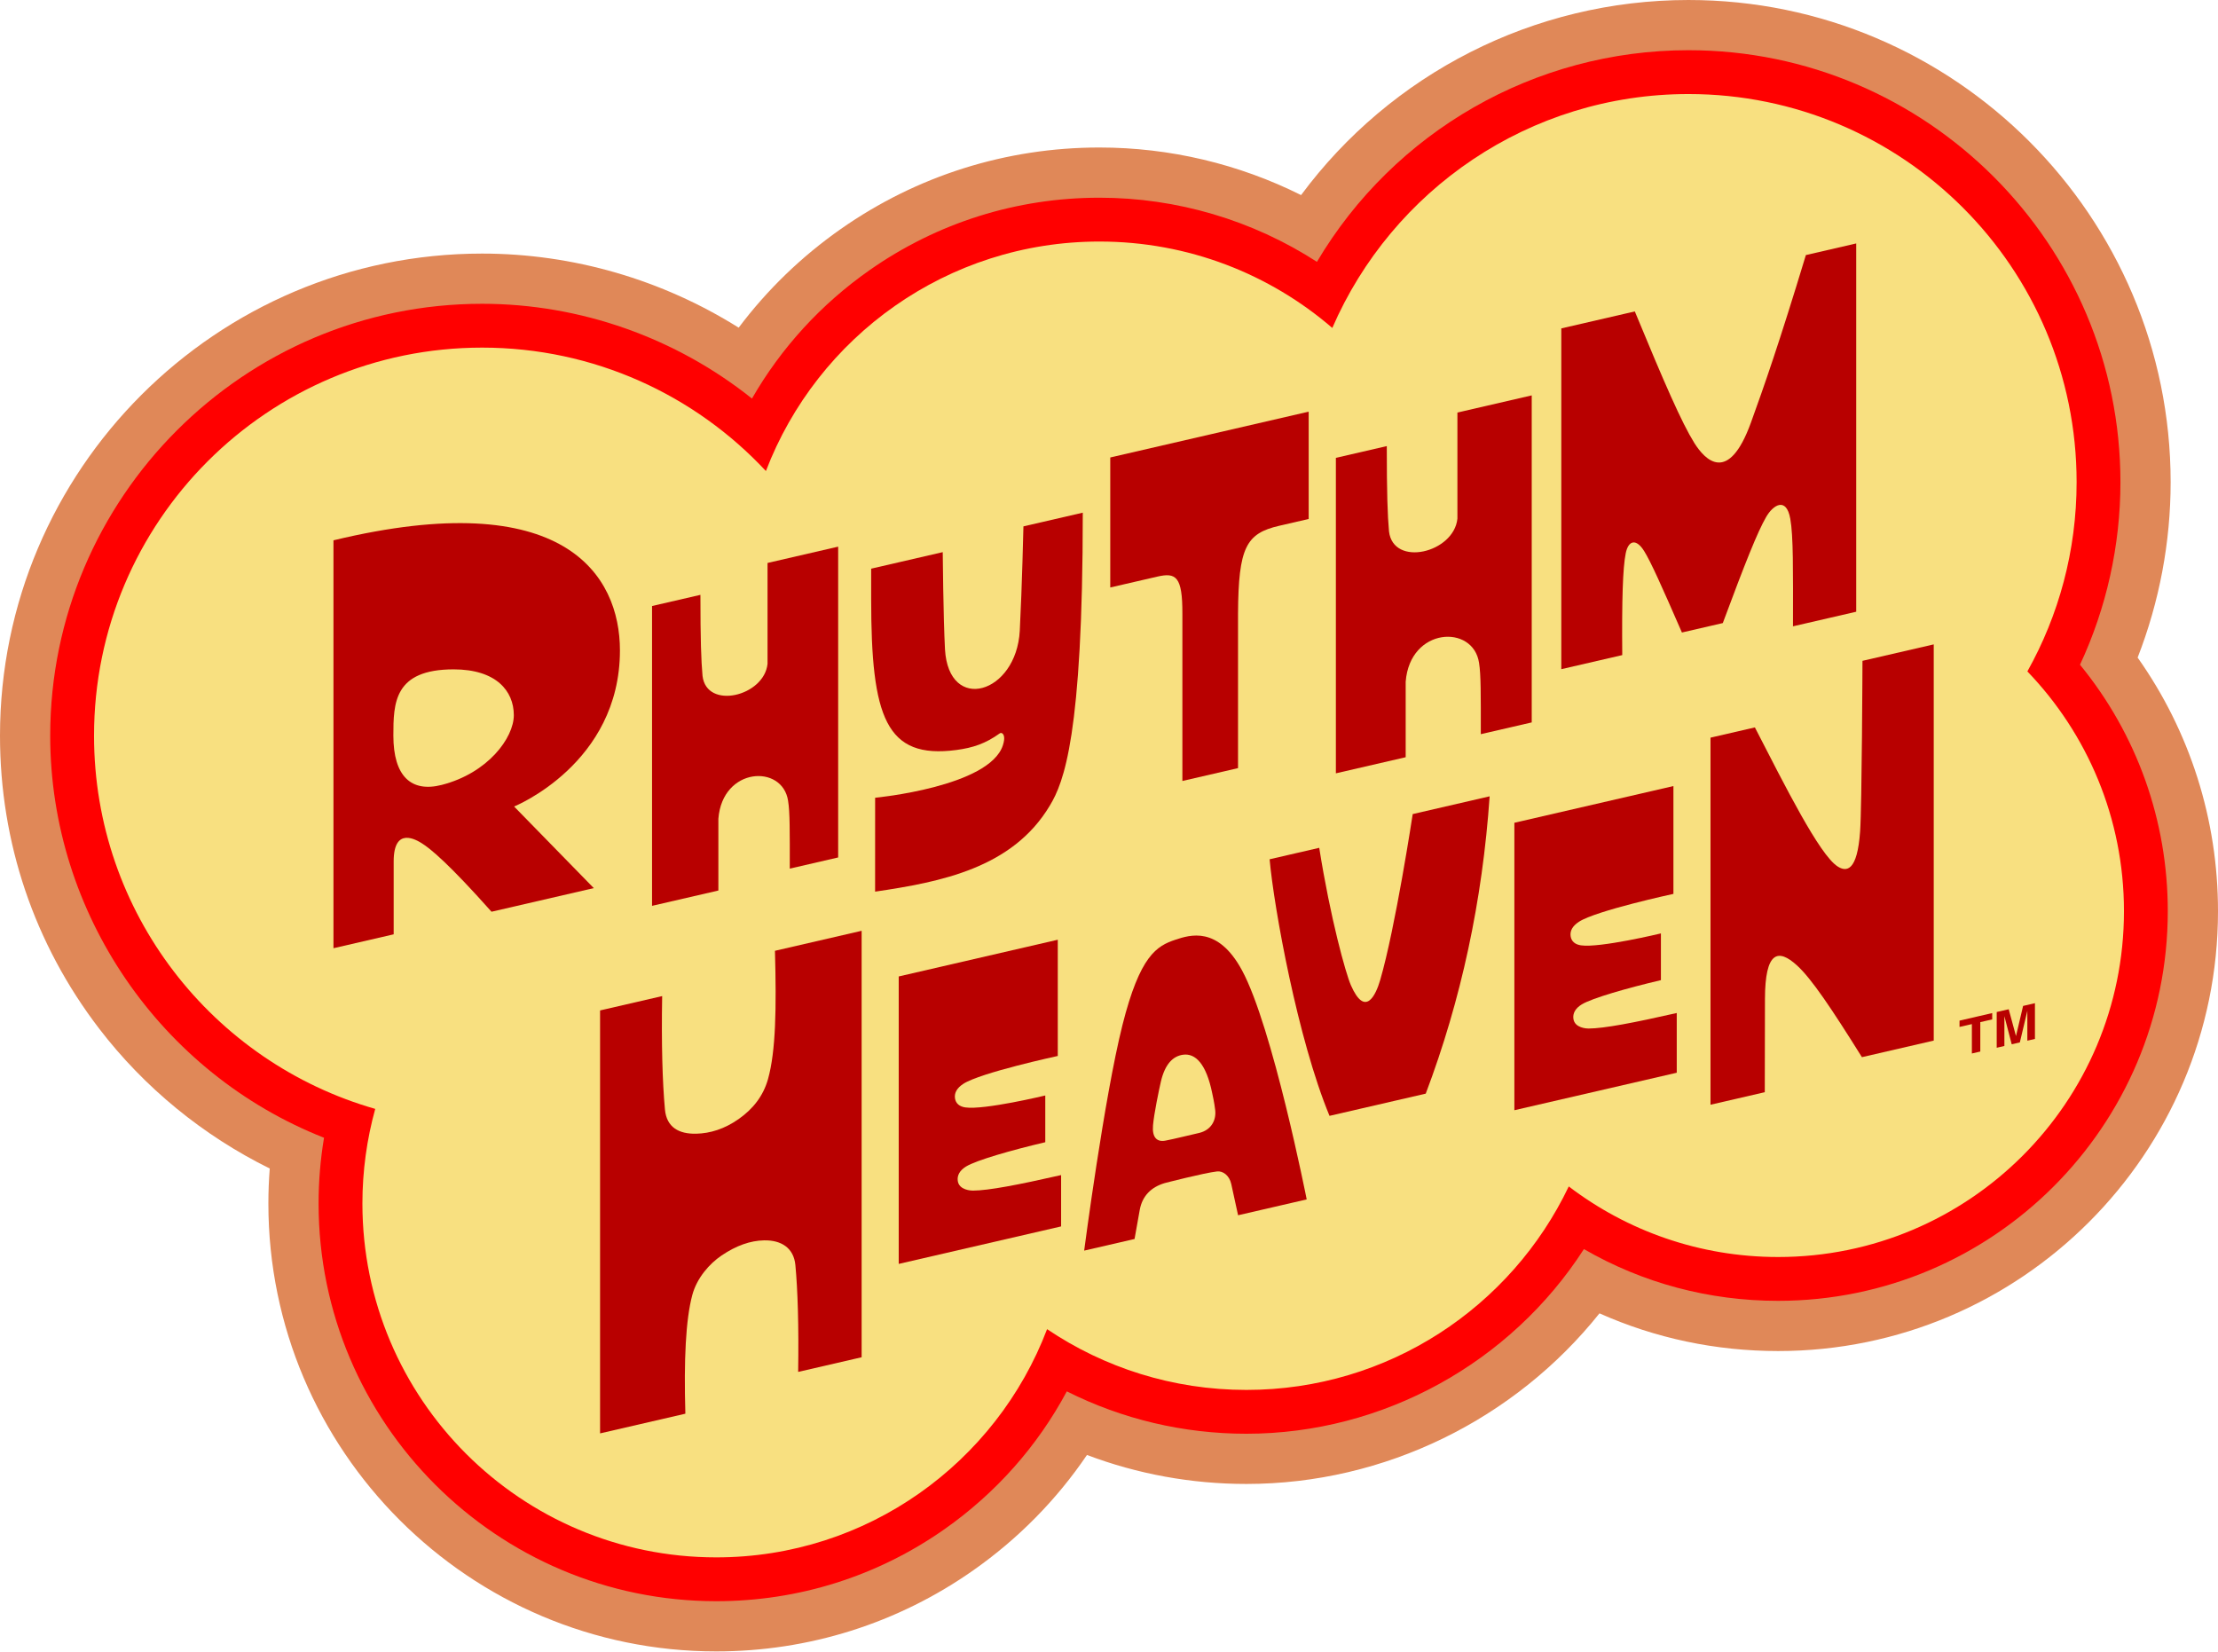
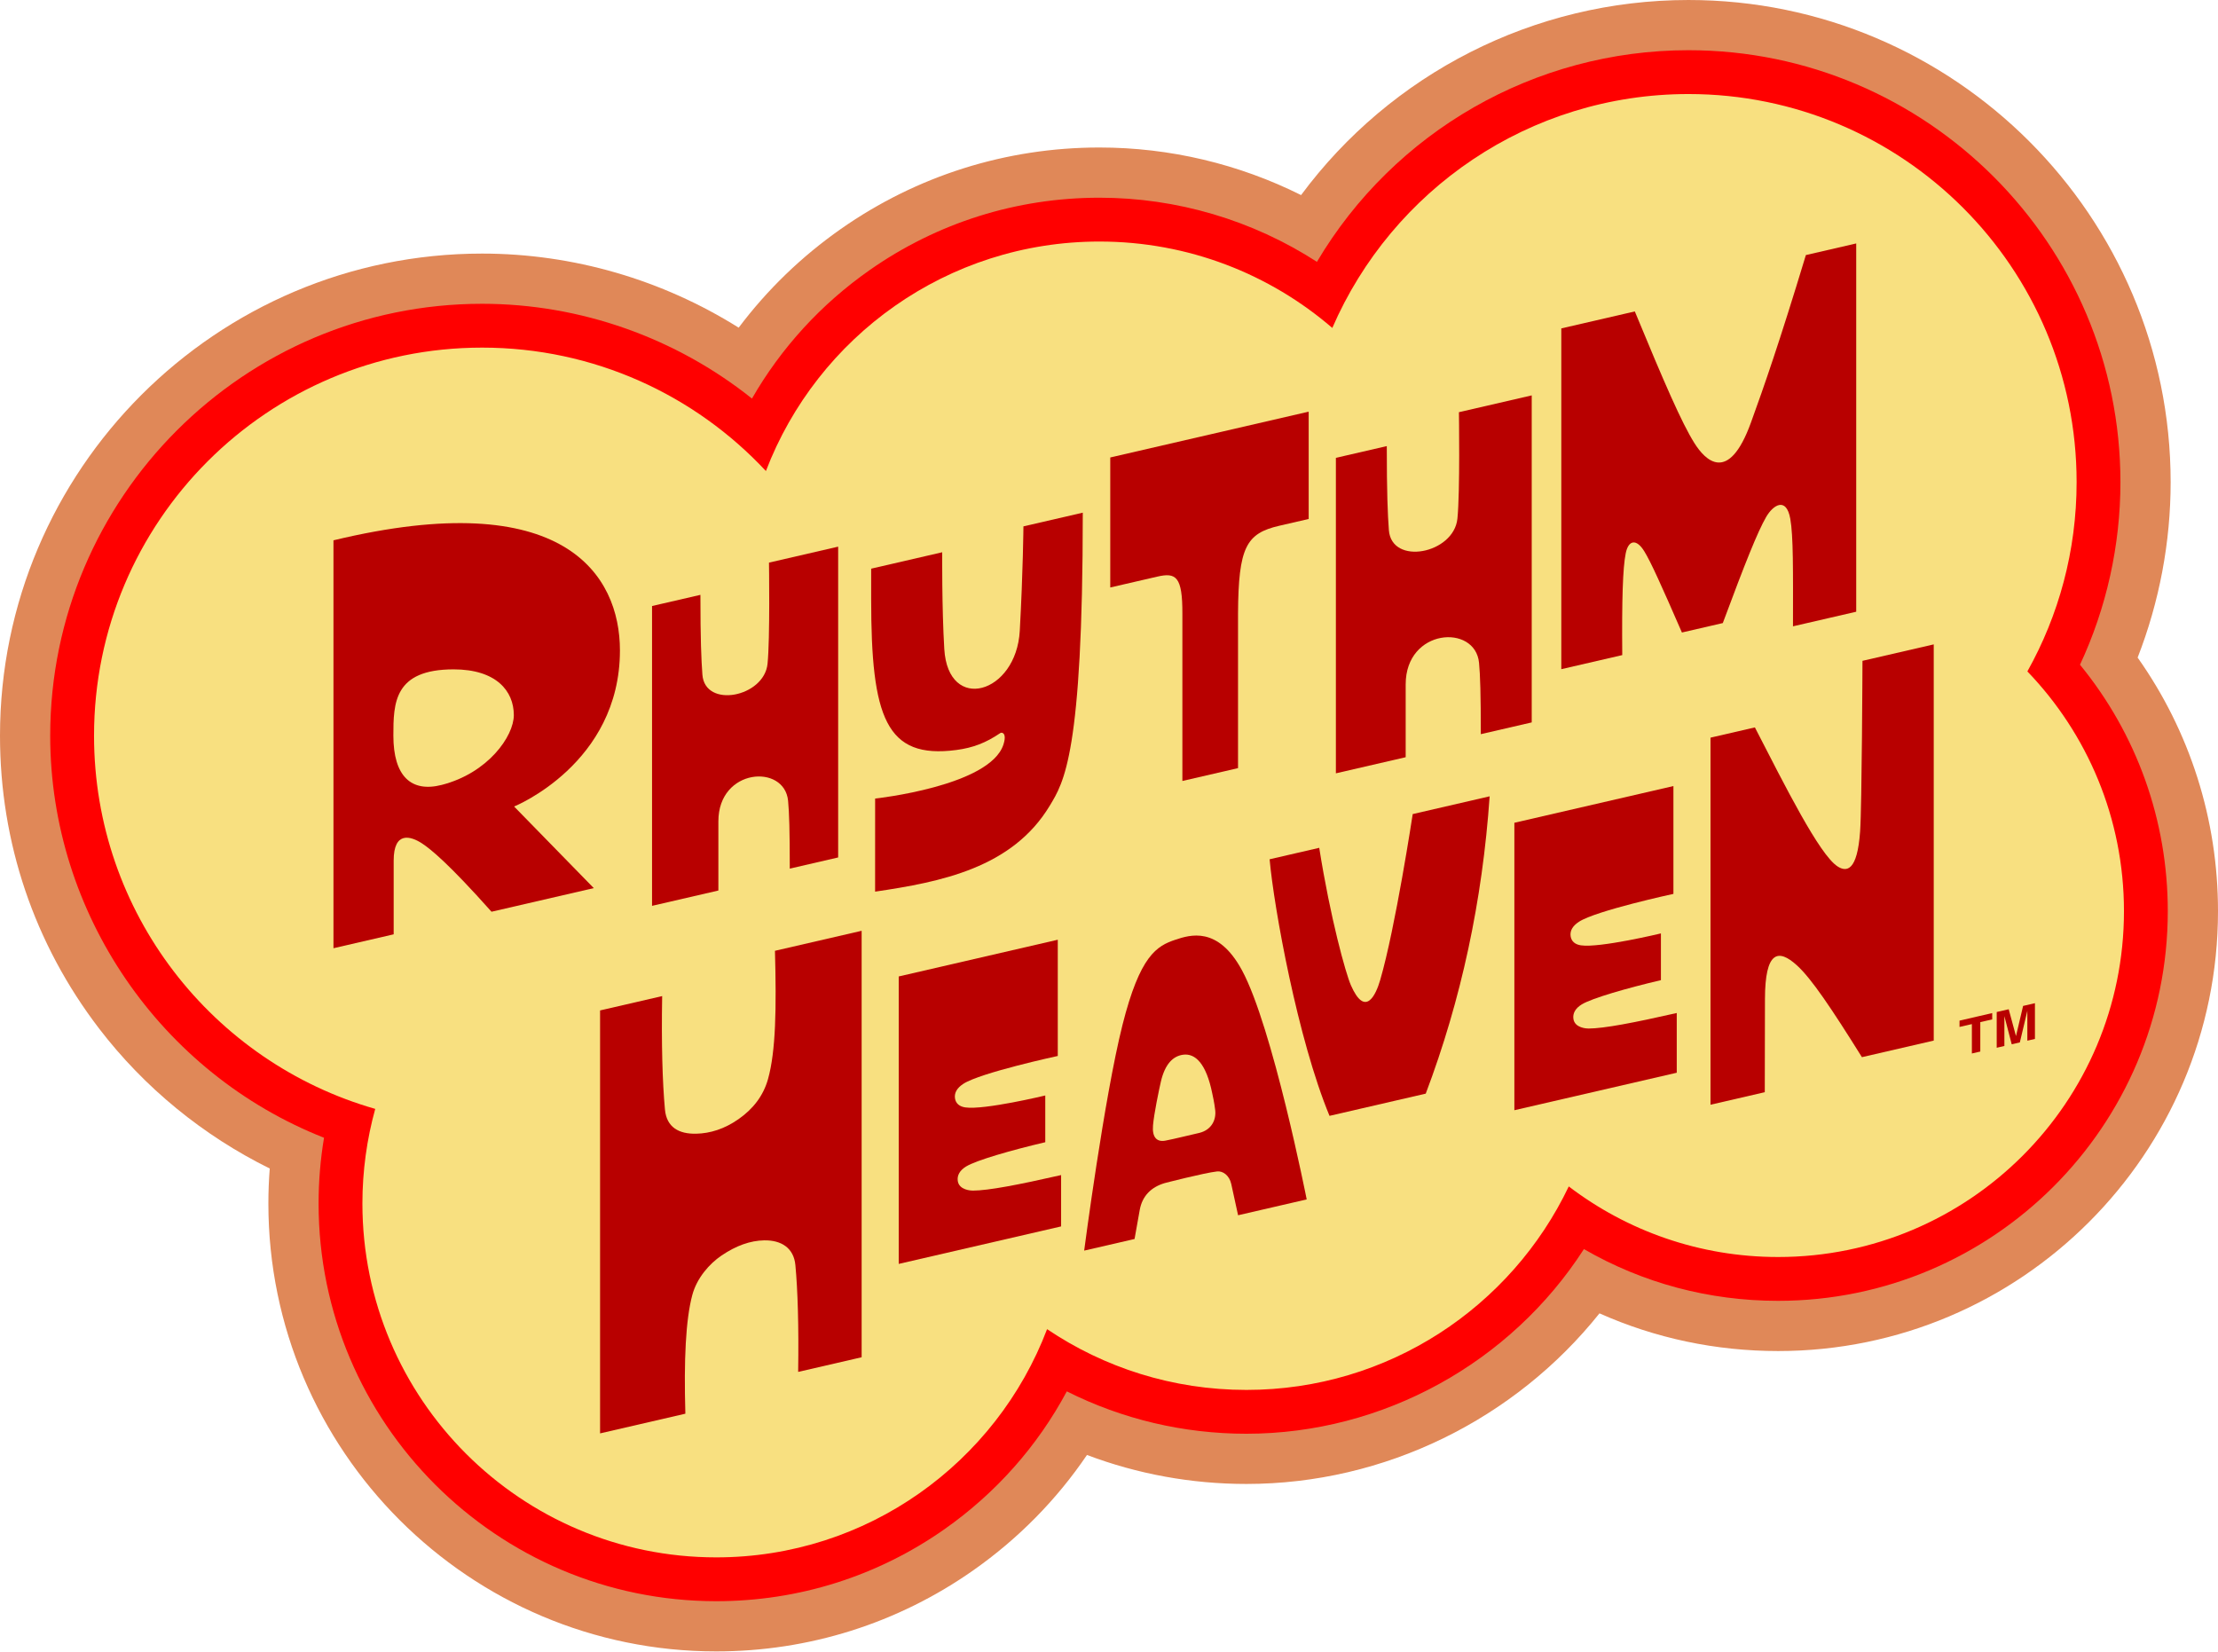
- <svg xmlns="http://www.w3.org/2000/svg" version="1.1" id="svg2" width="666.667" height="496.355" viewBox="0 0 666.667 496.355">
-   <defs id="defs6">
+ <svg xmlns="http://www.w3.org/2000/svg" version="1.1" id="svg1" width="666.667" height="496.355" viewBox="0 0 666.667 496.355">
+   <defs id="defs1">
+     <clipPath clipPathUnits="userSpaceOnUse" id="clipPath2">
+       <path d="M 0,372.266 H 500 V 0 H 0 Z" transform="translate(-481.8831,-224.0316)" id="path2" />
+     </clipPath>
+     <clipPath clipPathUnits="userSpaceOnUse" id="clipPath4">
+       <path d="M 0,372.266 H 500 V 0 H 0 Z" transform="translate(-468.8918,-222.4202)" id="path4" />
+     </clipPath>
+     <clipPath clipPathUnits="userSpaceOnUse" id="clipPath6">
+       <path d="M 0,372.266 H 500 V 0 H 0 Z" transform="translate(-457.0276,-220.9139)" id="path6" />
+     </clipPath>
+     <clipPath clipPathUnits="userSpaceOnUse" id="clipPath8">
+       <path d="M 0,372.266 H 500 V 0 H 0 Z" transform="translate(-457.0208,-137.6717)" id="path8" />
+     </clipPath>
+     <clipPath clipPathUnits="userSpaceOnUse" id="clipPath10">
+       <path d="M 0,372.266 H 500 V 0 H 0 Z" transform="translate(-419.8547,-223.2986)" id="path10" />
+     </clipPath>
+     <clipPath clipPathUnits="userSpaceOnUse" id="clipPath12">
+       <path d="M 0,372.266 H 500 V 0 H 0 Z" transform="translate(-358.1038,-140.409)" id="path12" />
+     </clipPath>
+     <clipPath clipPathUnits="userSpaceOnUse" id="clipPath14">
+       <path d="M 0,372.266 H 500 V 0 H 0 Z" transform="translate(-318.4651,-188.7532)" id="path14" />
+     </clipPath>
    <clipPath clipPathUnits="userSpaceOnUse" id="clipPath16">
-       <path d="M 0,372.266 H 500 V 0 H 0 Z" id="path14" />
+       <path d="M 0,372.266 H 500 V 0 H 0 Z" transform="translate(-270.3987,-116.8914)" id="path16" />
+     </clipPath>
+     <clipPath clipPathUnits="userSpaceOnUse" id="clipPath18">
+       <path d="M 0,372.266 H 500 V 0 H 0 Z" transform="translate(-219.3201,-103.8729)" id="path18" />
+     </clipPath>
+     <clipPath clipPathUnits="userSpaceOnUse" id="clipPath20">
+       <path d="M 0,372.266 H 500 V 0 H 0 Z" transform="translate(-174.698,-157.9329)" id="path20" />
+     </clipPath>
+     <clipPath clipPathUnits="userSpaceOnUse" id="clipPath22">
+       <path d="M 0,372.266 H 500 V 0 H 0 Z" transform="translate(-418.4436,-234.369)" id="path22" />
+     </clipPath>
+     <clipPath clipPathUnits="userSpaceOnUse" id="clipPath24">
+       <path d="M 0,372.266 H 500 V 0 H 0 Z" transform="translate(-328.884,-279.3484)" id="path24" />
+     </clipPath>
+     <clipPath clipPathUnits="userSpaceOnUse" id="clipPath26">
+       <path d="M 0,372.266 H 500 V 0 H 0 Z" transform="translate(-250.2844,-269.1419)" id="path26" />
+     </clipPath>
+     <clipPath clipPathUnits="userSpaceOnUse" id="clipPath28">
+       <path d="M 0,372.266 H 500 V 0 H 0 Z" transform="translate(-244.0901,-256.6976)" id="path28" />
+     </clipPath>
+     <clipPath clipPathUnits="userSpaceOnUse" id="clipPath30">
+       <path d="M 0,372.266 H 500 V 0 H 0 Z" transform="translate(-173.3499,-245.4373)" id="path30" />
+     </clipPath>
+     <clipPath clipPathUnits="userSpaceOnUse" id="clipPath32">
+       <path d="M 0,372.266 H 500 V 0 H 0 Z" transform="translate(-99.5637,-195.3255)" id="path32" />
    </clipPath>
  </defs>
-   <g id="g8" transform="matrix(1.333333,0,0,-1.333333,0,496.3547)">
-     <g id="g10">
-       <g id="g12" clip-path="url(#clipPath16)">
-         <g id="g18" transform="translate(481.8831,224.0316)">
-           <path d="m 0,0 c 4.894,12.547 7.441,25.99 7.441,39.551 0,59.928 -48.754,108.683 -108.682,108.683 -34.925,0 -67.126,-16.686 -87.342,-43.975 -14.012,7.001 -29.565,10.725 -45.455,10.725 -20.991,0 -41.147,-6.349 -58.289,-18.36 -8.888,-6.229 -16.636,-13.735 -23.038,-22.255 -17.193,10.789 -37.267,16.702 -57.835,16.702 -59.928,0 -108.683,-48.755 -108.683,-108.683 0,-24.092 7.723,-46.916 22.335,-66.007 10.207,-13.335 23.493,-24.171 38.472,-31.557 -0.204,-2.623 -0.307,-5.258 -0.307,-7.897 0,-55.669 45.29,-100.959 100.959,-100.959 20.884,0 40.93,6.327 57.972,18.298 10.137,7.121 18.773,15.914 25.603,25.984 11.397,-4.307 23.536,-6.534 35.935,-6.534 31.208,0 60.532,14.581 79.601,38.459 12.554,-5.597 26.177,-8.498 40.267,-8.498 54.679,0 99.163,44.484 99.163,99.162 C 18.117,-36.458 11.765,-16.626 0,0" style="fill:#e08858;fill-opacity:1;fill-rule:nonzero;stroke:none" id="path20" />
-         </g>
-         <g id="g22" transform="translate(468.8918,222.4202)">
-           <path d="m 0,0 c 5.98,12.826 9.115,26.918 9.115,41.162 0,53.688 -43.678,97.366 -97.365,97.366 -34.693,0 -66.385,-18.377 -83.768,-47.706 -14.529,9.386 -31.55,14.456 -49.029,14.456 -18.655,0 -36.565,-5.64 -51.793,-16.312 -10.96,-7.68 -19.969,-17.542 -26.538,-28.964 -17.159,13.703 -38.677,21.363 -60.831,21.363 -53.687,0 -97.366,-43.678 -97.366,-97.365 0,-40.116 24.959,-76.144 61.728,-90.631 -0.816,-4.887 -1.227,-9.848 -1.227,-14.83 0,-49.429 40.213,-89.642 89.641,-89.642 18.544,0 36.341,5.616 51.467,16.241 11.591,8.143 20.974,18.746 27.565,31.059 12.5,-6.276 26.297,-9.552 40.478,-9.552 30.846,0 59.619,16.027 76.091,41.624 13.257,-7.66 28.192,-11.663 43.777,-11.663 48.438,0 87.845,39.407 87.845,87.845 C 19.79,-35.123 12.811,-15.654 0,0" style="fill:#ff0000;fill-opacity:1;fill-rule:nonzero;stroke:none" id="path24" />
-         </g>
-         <g id="g26" transform="translate(457.0276,220.9139)">
-           <path d="m 0,0 c 7.066,12.623 11.1,27.174 11.1,42.668 0,48.318 -39.168,87.486 -87.486,87.486 -35.965,0 -66.856,-21.705 -80.302,-52.728 -14.093,12.138 -32.436,19.478 -52.495,19.478 -34.318,0 -63.615,-21.483 -75.187,-51.733 -15.969,17.115 -38.72,27.82 -63.975,27.82 -48.317,0 -87.485,-39.168 -87.485,-87.485 0,-39.96 26.791,-73.661 63.391,-84.124 -1.881,-6.792 -2.891,-13.946 -2.891,-21.337 0,-44.051 35.71,-79.762 79.761,-79.762 34.079,0 63.16,21.375 74.583,51.446 12.831,-8.648 28.29,-13.698 44.927,-13.698 32.057,0 59.734,18.744 72.675,45.869 13.102,-9.979 29.454,-15.908 47.194,-15.908 43.058,0 77.964,34.906 77.964,77.965 C 21.774,-33.06 13.482,-14.015 0,0" style="fill:#f8e080;fill-opacity:1;fill-rule:nonzero;stroke:none" id="path28" />
-         </g>
-         <g id="g30" transform="translate(457.0208,137.6717)">
-           <path d="M 0,0 V 6.729 L -1.691,-0.39 -3.523,-0.813 -5.175,5.534 v -6.728 l -1.731,-0.4 v 8.055 l 2.705,0.625 1.632,-6.013 0.019,0.005 1.592,6.756 2.67,0.617 V 0.396 Z M -12.504,-2.887 V 3.74 l -2.785,-0.643 v 1.424 l 7.368,1.702 V 4.799 l -2.685,-0.62 v -6.627 z" style="fill:#b80000;fill-opacity:1;fill-rule:nonzero;stroke:none" id="path32" />
-         </g>
-         <g id="g34" transform="translate(419.8547,223.2986)">
-           <path d="m 0,0 c 0,0 -0.125,-32.699 -0.532,-38.451 -0.636,-8.984 -3.05,-9.225 -5.105,-7.877 -4.098,2.689 -11.758,18.002 -18.616,31.32 l -10.005,-2.31 v -82.747 l 12.235,2.825 0.041,20.996 c 0.021,10.777 2.963,11.478 7.24,7.563 3.244,-2.97 7.659,-9.522 14.617,-20.662 l 16.189,3.738 V 3.708 Z" style="fill:#b80000;fill-opacity:1;fill-rule:nonzero;stroke:none" id="path36" />
-         </g>
-         <g id="g38" transform="translate(358.1038,140.409)">
-           <path d="m 0,0 c -0.371,-0.002 -3.119,0.091 -3.413,2.188 -0.171,1.214 0.412,2.354 1.879,3.251 2.293,1.403 10.23,3.684 17.848,5.47 v 10.535 c 0,0 -13.794,-3.319 -18.037,-2.688 -1.288,0.192 -2.146,0.873 -2.317,2.063 -0.174,1.217 0.438,2.313 1.879,3.251 3.88,2.527 21.294,6.284 21.294,6.284 v 24.307 l -35.855,-8.277 v -64.797 l 36.606,8.451 V 3.501 C 10.114,1.281 3.511,0.019 0,0" style="fill:#b80000;fill-opacity:1;fill-rule:nonzero;stroke:none" id="path40" />
-         </g>
-         <g id="g42" transform="translate(318.4651,188.7532)">
-           <path d="m 0,0 c 0,0 -3.884,-25.59 -7.332,-37.417 -0.986,-3.378 -3.368,-8.549 -6.607,-1.156 -1.161,2.648 -4.606,15.019 -7.133,30.967 l -11.187,-2.582 c 0.98,-10.966 6.35,-40.584 13.504,-57.839 l 21.693,5.008 c 7.986,21.133 12.777,43.453 14.405,67.023 z" style="fill:#b80000;fill-opacity:1;fill-rule:nonzero;stroke:none" id="path44" />
-         </g>
-         <g id="g46" transform="translate(270.3987,116.8914)">
-           <path d="m 0,0 c -1.728,-0.376 -5.659,-1.372 -7.667,-1.748 -1.923,-0.376 -3.046,0.708 -2.809,3.451 0.216,2.568 1.344,8.01 1.772,9.847 0.945,4.064 2.804,5.759 4.989,6.063 2.801,0.391 5.248,-2.058 6.588,-8.696 C 3.002,8.275 3.329,6.943 3.542,5.133 3.801,2.936 2.722,0.686 0,0 m 9.562,36.684 c -5.43,10.002 -11.744,7.929 -14.978,6.858 -4.239,-1.402 -8.001,-3.579 -11.938,-19.193 -4.137,-16.414 -8.642,-50.893 -8.642,-50.893 l 11.358,2.622 1.167,6.537 c 0.564,3.157 2.574,5.163 5.637,6.065 0,0 8.801,2.284 11.806,2.626 1.268,0.144 2.76,-0.858 3.193,-2.845 l 1.535,-7.033 15.469,3.571 c 0,0 -7.695,38.948 -14.607,51.685" style="fill:#b80000;fill-opacity:1;fill-rule:nonzero;stroke:none" id="path48" />
-         </g>
-         <g id="g50" transform="translate(219.3201,103.8729)">
-           <path d="M 0,0 C -0.371,-0.002 -3.119,0.092 -3.413,2.188 -3.583,3.402 -3,4.543 -1.534,5.439 0.759,6.843 8.696,9.124 16.314,10.91 v 10.535 c 0,0 -13.794,-3.319 -18.036,-2.688 -1.289,0.191 -2.147,0.872 -2.318,2.062 -0.174,1.217 0.439,2.314 1.879,3.252 3.88,2.527 21.294,6.283 21.294,6.283 v 26.201 l -35.855,-8.278 v -64.798 l 36.606,8.452 V 3.502 C 10.115,1.282 3.511,0.02 0,0" style="fill:#b80000;fill-opacity:1;fill-rule:nonzero;stroke:none" id="path52" />
-         </g>
-         <g id="g54" transform="translate(174.698,157.9329)">
-           <path d="m 0,0 c 0.344,-12.911 0.206,-22.575 -1.566,-28.917 -1.076,-3.851 -3.444,-6.783 -6.607,-9.002 -3.222,-2.261 -6.451,-3.251 -9.614,-3.314 -3.856,-0.076 -6.644,1.425 -7.014,5.471 -0.564,6.158 -0.814,14.766 -0.626,25.552 l -13.997,-3.232 v -95.345 l 19.226,4.439 c -0.344,12.161 0.071,21.181 1.566,26.76 1.019,3.8 3.808,7.018 6.607,8.909 3.271,2.209 6.444,3.355 9.613,3.407 3.852,0.063 6.652,-1.724 7.015,-5.564 0.532,-5.627 0.783,-13.746 0.626,-24.092 l 14.311,3.303 V 4.511 Z" style="fill:#b80000;fill-opacity:1;fill-rule:nonzero;stroke:none" id="path56" />
-         </g>
-         <g id="g58" transform="translate(418.4436,234.369)">
-           <path d="m 0,0 v 83.019 l -11.349,-2.62 c -6.019,-19.876 -9.425,-29.594 -12.393,-37.787 -5.059,-13.94 -10.304,-8.465 -12.749,-4.577 -2.843,4.556 -6.709,13.419 -13.418,29.658 l -16.573,-3.826 v -76.818 l 13.742,3.173 c -0.105,12.435 0.114,19.682 0.783,22.963 0.605,2.947 2.382,3.365 4.18,0.439 1.483,-2.404 3.824,-7.608 8.485,-18.309 l 9.217,2.128 c 5.078,13.648 7.816,20.528 9.76,23.893 1.568,2.738 4.556,4.661 5.455,-0.397 0.689,-3.825 0.627,-11.522 0.606,-24.23 z" style="fill:#b80000;fill-opacity:1;fill-rule:nonzero;stroke:none" id="path60" />
-         </g>
-         <g id="g62" transform="translate(328.5422,279.2698)">
-           <path d="m 0,0 v -23.921 c -0.793,-7.717 -14.451,-10.984 -15.42,-2.88 -0.327,3.609 -0.501,8.594 -0.501,19.236 l -11.475,-2.649 V -81.33 l 15.735,3.632 v 17.023 c 0.957,12.311 15.224,12.994 16.536,4.259 0.441,-2.753 0.401,-7.104 0.401,-16.085 l 11.475,2.649 V 3.867 Z" style="fill:#b80000;fill-opacity:1;fill-rule:nonzero;stroke:none" id="path64" />
-         </g>
-         <g id="g66" transform="translate(250.2844,269.1419)">
-           <path d="m 0,0 v -29.308 l 10.588,2.444 c 4.22,0.974 5.701,0.079 5.671,-8.398 v -37.664 l 12.544,2.896 v 34.854 c 0.087,14.962 1.843,18.059 9.284,19.777 l 6.643,1.534 v 24.192 z" style="fill:#b80000;fill-opacity:1;fill-rule:nonzero;stroke:none" id="path68" />
-         </g>
-         <g id="g70" transform="translate(244.0901,256.6976)">
-           <path d="m 0,0 -13.379,-3.088 c 0,0 -0.304,-13.483 -0.824,-23.531 -0.774,-14.253 -16.015,-18.687 -16.86,-4.187 -0.386,7.391 -0.508,21.909 -0.508,21.909 l -16.134,-3.726 v -6.856 c 0,-26.701 3.309,-36.119 19.197,-34.021 3.761,0.498 6.615,1.462 9.786,3.748 0.205,0.13 0.408,0.11 0.571,0 0.341,-0.245 0.705,-0.932 0.144,-2.675 -3.025,-9.389 -28.804,-11.838 -28.804,-11.838 l -0.006,-21.165 c 14.804,2.179 30.966,5.303 39.375,19.38 C -4.266,-60.813 0.001,-50.219 0,0" style="fill:#b80000;fill-opacity:1;fill-rule:nonzero;stroke:none" id="path72" />
-         </g>
-         <g id="g74" transform="translate(173.0251,245.3621)">
-           <path d="m 0,0 v -22.734 c -0.753,-7.334 -13.734,-10.439 -14.654,-2.737 -0.312,3.43 -0.476,8.168 -0.476,18.282 l -10.906,-2.518 v -67.587 l 14.953,3.452 v 16.178 c 0.91,11.7 14.469,12.35 15.716,4.048 0.42,-2.617 0.381,-6.752 0.381,-15.287 l 10.906,2.517 V 3.675 Z" style="fill:#b80000;fill-opacity:1;fill-rule:nonzero;stroke:none" id="path76" />
-         </g>
-         <g id="g78" transform="translate(99.5637,195.3255)">
-           <path d="m 0,0 c -6.848,-1.746 -10.887,1.922 -10.887,11.127 0,7.343 0.139,14.923 13.581,14.923 9.571,0 13.563,-4.846 13.573,-10.313 C 16.275,10.637 10.442,2.663 0,0 m 40.187,30.329 c 0,16.906 -12.458,37.356 -64.578,24.811 v -91.951 l 13.573,3.133 v 16.43 c 0,8.021 5.219,4.8 6.372,4.075 1.948,-1.224 6.017,-4.551 15.683,-15.413 l 23.058,5.324 -17.968,18.397 c 0,0 23.86,9.607 23.86,35.194" style="fill:#b80000;fill-opacity:1;fill-rule:nonzero;stroke:none" id="path80" />
-         </g>
-       </g>
-     </g>
+   <g id="layer-MC0">
+     <path id="path1" d="m 0,0 c 4.894,12.547 7.441,25.99 7.441,39.551 0,59.928 -48.754,108.683 -108.682,108.683 -34.925,0 -67.126,-16.686 -87.342,-43.975 -14.012,7.001 -29.565,10.725 -45.455,10.725 -20.991,0 -41.147,-6.349 -58.289,-18.36 -8.888,-6.229 -16.636,-13.735 -23.038,-22.255 -17.193,10.789 -37.267,16.702 -57.835,16.702 -59.928,0 -108.683,-48.755 -108.683,-108.683 0,-24.092 7.723,-46.916 22.335,-66.007 10.207,-13.335 23.493,-24.171 38.472,-31.557 -0.204,-2.623 -0.307,-5.258 -0.307,-7.897 0,-55.669 45.29,-100.959 100.959,-100.959 20.884,0 40.93,6.327 57.972,18.298 10.137,7.121 18.773,15.914 25.603,25.984 11.397,-4.307 23.536,-6.534 35.935,-6.534 31.208,0 60.532,14.581 79.601,38.459 12.554,-5.597 26.177,-8.498 40.267,-8.498 54.679,0 99.163,44.484 99.163,99.162 C 18.117,-36.458 11.765,-16.626 0,0" style="fill:#e08858;fill-opacity:1;fill-rule:nonzero;stroke:none" transform="matrix(1.333333,0,0,-1.333333,642.5108,197.6459)" clip-path="url(#clipPath2)" />
+     <path id="path3" d="m 0,0 c 5.98,12.826 9.115,26.918 9.115,41.162 0,53.688 -43.678,97.366 -97.365,97.366 -34.693,0 -66.385,-18.377 -83.768,-47.706 -14.529,9.386 -31.55,14.456 -49.029,14.456 -18.655,0 -36.565,-5.64 -51.793,-16.312 -10.96,-7.68 -19.969,-17.542 -26.538,-28.964 -17.159,13.703 -38.677,21.363 -60.831,21.363 -53.687,0 -97.366,-43.678 -97.366,-97.365 0,-40.116 24.959,-76.144 61.728,-90.631 -0.816,-4.887 -1.227,-9.848 -1.227,-14.83 0,-49.429 40.213,-89.642 89.641,-89.642 18.544,0 36.341,5.616 51.467,16.241 11.591,8.143 20.974,18.746 27.565,31.059 12.5,-6.276 26.297,-9.552 40.478,-9.552 30.846,0 59.619,16.027 76.091,41.624 13.257,-7.66 28.192,-11.663 43.777,-11.663 48.438,0 87.845,39.407 87.845,87.845 C 19.79,-35.123 12.811,-15.654 0,0" style="fill:#ff0000;fill-opacity:1;fill-rule:nonzero;stroke:none" transform="matrix(1.333333,0,0,-1.333333,625.1891,199.7944)" clip-path="url(#clipPath4)" />
+     <path id="path5" d="m 0,0 c 7.066,12.623 11.1,27.174 11.1,42.668 0,48.318 -39.168,87.486 -87.486,87.486 -35.965,0 -66.856,-21.705 -80.302,-52.728 -14.093,12.138 -32.436,19.478 -52.495,19.478 -34.318,0 -63.615,-21.483 -75.187,-51.733 -15.969,17.115 -38.72,27.82 -63.975,27.82 -48.317,0 -87.485,-39.168 -87.485,-87.485 0,-39.96 26.791,-73.661 63.391,-84.124 -1.881,-6.792 -2.891,-13.946 -2.891,-21.337 0,-44.051 35.71,-79.762 79.761,-79.762 34.079,0 63.16,21.375 74.583,51.446 12.831,-8.648 28.29,-13.698 44.927,-13.698 32.057,0 59.734,18.744 72.675,45.869 13.102,-9.979 29.454,-15.908 47.194,-15.908 43.058,0 77.964,34.906 77.964,77.965 C 21.774,-33.06 13.482,-14.015 0,0" style="fill:#f8e080;fill-opacity:1;fill-rule:nonzero;stroke:none" transform="matrix(1.333333,0,0,-1.333333,609.3701,201.8028)" clip-path="url(#clipPath6)" />
+     <path id="path7" d="M 0,0 V 6.729 L -1.691,-0.39 -3.523,-0.813 -5.175,5.534 v -6.728 l -1.731,-0.4 v 8.055 l 2.705,0.625 1.632,-6.013 0.019,0.005 1.592,6.756 2.67,0.617 V 0.396 Z M -12.504,-2.887 V 3.74 l -2.785,-0.643 v 1.424 l 7.368,1.702 V 4.799 l -2.685,-0.62 v -6.627 z" style="fill:#b80000;fill-opacity:1;fill-rule:nonzero;stroke:none" transform="matrix(1.333333,0,0,-1.333333,609.3611,312.7924)" clip-path="url(#clipPath8)" />
+     <path id="path9" d="m 0,0 c 0,0 -0.125,-32.699 -0.532,-38.451 -0.636,-8.984 -3.05,-9.225 -5.105,-7.877 -4.098,2.689 -11.758,18.002 -18.616,31.32 l -10.005,-2.31 v -82.747 l 12.235,2.825 0.041,20.996 c 0.021,10.777 2.963,11.478 7.24,7.563 3.244,-2.97 7.659,-9.522 14.617,-20.662 l 16.189,3.738 V 3.708 Z" style="fill:#b80000;fill-opacity:1;fill-rule:nonzero;stroke:none" transform="matrix(1.333333,0,0,-1.333333,559.8063,198.6232)" clip-path="url(#clipPath10)" />
+     <path id="path11" d="m 0,0 c -0.371,-0.002 -3.119,0.091 -3.413,2.188 -0.171,1.214 0.412,2.354 1.879,3.251 2.293,1.403 10.23,3.684 17.848,5.47 v 10.535 c 0,0 -13.794,-3.319 -18.037,-2.688 -1.288,0.192 -2.146,0.873 -2.317,2.063 -0.174,1.217 0.438,2.313 1.879,3.251 3.88,2.527 21.294,6.284 21.294,6.284 v 24.307 l -35.855,-8.277 v -64.797 l 36.606,8.451 V 3.501 C 10.114,1.281 3.511,0.019 0,0" style="fill:#b80000;fill-opacity:1;fill-rule:nonzero;stroke:none" transform="matrix(1.333333,0,0,-1.333333,477.4717,309.1427)" clip-path="url(#clipPath12)" />
+     <path id="path13" d="m 0,0 c 0,0 -3.884,-25.59 -7.332,-37.417 -0.986,-3.378 -3.368,-8.549 -6.607,-1.156 -1.161,2.648 -4.606,15.019 -7.133,30.967 l -11.187,-2.582 c 0.98,-10.966 6.35,-40.584 13.504,-57.839 l 21.693,5.008 c 7.986,21.133 12.777,43.453 14.405,67.023 z" style="fill:#b80000;fill-opacity:1;fill-rule:nonzero;stroke:none" transform="matrix(1.333333,0,0,-1.333333,424.6201,244.6837)" clip-path="url(#clipPath14)" />
+     <path id="path15" d="m 0,0 c -1.728,-0.376 -5.659,-1.372 -7.667,-1.748 -1.923,-0.376 -3.046,0.708 -2.809,3.451 0.216,2.568 1.344,8.01 1.772,9.847 0.945,4.064 2.804,5.759 4.989,6.063 2.801,0.391 5.248,-2.058 6.588,-8.696 C 3.002,8.275 3.329,6.943 3.542,5.133 3.801,2.936 2.722,0.686 0,0 m 9.562,36.684 c -5.43,10.002 -11.744,7.929 -14.978,6.858 -4.239,-1.402 -8.001,-3.579 -11.938,-19.193 -4.137,-16.414 -8.642,-50.893 -8.642,-50.893 l 11.358,2.622 1.167,6.537 c 0.564,3.157 2.574,5.163 5.637,6.065 0,0 8.801,2.284 11.806,2.626 1.268,0.144 2.76,-0.858 3.193,-2.845 l 1.535,-7.033 15.469,3.571 c 0,0 -7.695,38.948 -14.607,51.685" style="fill:#b80000;fill-opacity:1;fill-rule:nonzero;stroke:none" transform="matrix(1.333333,0,0,-1.333333,360.5316,340.4995)" clip-path="url(#clipPath16)" />
+     <path id="path17" d="M 0,0 C -0.371,-0.002 -3.119,0.092 -3.413,2.188 -3.583,3.402 -3,4.543 -1.534,5.439 0.759,6.843 8.696,9.124 16.314,10.91 v 10.535 c 0,0 -13.794,-3.319 -18.036,-2.688 -1.289,0.191 -2.147,0.872 -2.318,2.062 -0.174,1.217 0.439,2.314 1.879,3.252 3.88,2.527 21.294,6.283 21.294,6.283 v 26.201 l -35.855,-8.278 v -64.798 l 36.606,8.452 V 3.502 C 10.115,1.282 3.511,0.02 0,0" style="fill:#b80000;fill-opacity:1;fill-rule:nonzero;stroke:none" transform="matrix(1.333333,0,0,-1.333333,292.4268,357.8575)" clip-path="url(#clipPath18)" />
+     <path id="path19" d="m 0,0 c 0.344,-12.911 0.206,-22.575 -1.566,-28.917 -1.076,-3.851 -3.444,-6.783 -6.607,-9.002 -3.222,-2.261 -6.451,-3.251 -9.614,-3.314 -3.856,-0.076 -6.644,1.425 -7.014,5.471 -0.564,6.158 -0.814,14.766 -0.626,25.552 l -13.997,-3.232 v -95.345 l 19.226,4.439 c -0.344,12.161 0.071,21.181 1.566,26.76 1.019,3.8 3.808,7.018 6.607,8.909 3.271,2.209 6.444,3.355 9.613,3.407 3.852,0.063 6.652,-1.724 7.015,-5.564 0.532,-5.627 0.783,-13.746 0.626,-24.092 l 14.311,3.303 V 4.511 Z" style="fill:#b80000;fill-opacity:1;fill-rule:nonzero;stroke:none" transform="matrix(1.333333,0,0,-1.333333,232.9307,285.7775)" clip-path="url(#clipPath20)" />
+     <path id="path21" d="m 0,0 v 83.019 l -11.349,-2.62 C -17.368,60.523 -20.772,50.804 -23.742,42.612 -28.797,28.67 -34.054,34.143 -36.491,38.035 -39.343,42.586 -43.2,51.454 -49.909,67.693 l -16.573,-3.826 v -76.818 l 13.742,3.173 c -0.105,12.435 0.111,19.682 0.783,22.963 0.603,2.947 2.379,3.363 4.18,0.439 1.481,-2.405 3.824,-7.608 8.485,-18.309 l 9.217,2.128 c 5.078,13.648 7.823,20.524 9.76,23.893 1.573,2.735 4.549,4.66 5.455,-0.397 0.684,-3.826 0.627,-11.522 0.606,-24.23 z" style="fill:#b80000;fill-opacity:1;fill-rule:nonzero;stroke:none" transform="matrix(1.333333,0,0,-1.333333,557.9248,183.8627)" clip-path="url(#clipPath22)" />
+     <path id="path23" d="m 0,0 c 0,0 0.272,-18.031 -0.342,-24 -0.815,-7.922 -14.857,-10.657 -15.452,-2.56 -0.265,3.614 -0.469,8.274 -0.469,18.916 l -11.474,-2.649 v -71.116 l 15.734,3.633 v 16.423 c 0,12.631 15.691,13.688 16.536,4.858 0.266,-2.776 0.402,-7.104 0.402,-16.085 l 11.474,2.649 v 73.72 z" style="fill:#b80000;fill-opacity:1;fill-rule:nonzero;stroke:none" transform="matrix(1.333333,0,0,-1.333333,438.512,123.8901)" clip-path="url(#clipPath24)" />
+     <path id="path25" d="m 0,0 v -29.308 l 10.588,2.444 c 4.22,0.974 5.701,0.079 5.671,-8.398 v -37.664 l 12.544,2.896 v 34.854 c 0.087,14.962 1.843,18.059 9.284,19.777 l 6.643,1.534 v 24.192 z" style="fill:#b80000;fill-opacity:1;fill-rule:nonzero;stroke:none" transform="matrix(1.333333,0,0,-1.333333,333.7125,137.4988)" clip-path="url(#clipPath26)" />
+     <path id="path27" d="m 0,0 -13.379,-3.088 c 0,0 -0.083,-10.124 -0.824,-23.531 -0.786,-14.252 -16.14,-18.622 -17.017,-4.124 -0.56,9.261 -0.47,21.818 -0.47,21.818 l -16.015,-3.698 v -6.856 c 0,-26.701 3.309,-36.119 19.197,-34.021 3.761,0.498 6.644,1.606 9.88,3.797 0.202,0.137 0.458,0.14 0.698,-0.046 0.23,-0.178 0.603,-0.777 0.042,-2.52 -3.025,-9.389 -28.923,-12.179 -28.923,-12.179 l -0.006,-20.982 c 14.804,2.179 30.919,5.331 39.375,19.38 C -4.284,-60.802 0,-54.466 0,0" style="fill:#b80000;fill-opacity:1;fill-rule:nonzero;stroke:none" transform="matrix(1.333333,0,0,-1.333333,325.4535,154.0912)" clip-path="url(#clipPath28)" />
+     <path id="path29" d="m 0,0 c 0,0 0.259,-17.137 -0.325,-22.81 -0.775,-7.528 -14.12,-10.128 -14.685,-2.433 -0.252,3.435 -0.445,7.865 -0.445,17.978 L -26.361,-9.782 V -77.37 l 14.954,3.453 v 15.608 c 0,12.005 14.912,13.009 15.716,4.618 0.252,-2.639 0.38,-6.752 0.38,-15.288 l 10.906,2.518 V 3.6 Z" style="fill:#b80000;fill-opacity:1;fill-rule:nonzero;stroke:none" transform="matrix(1.333333,0,0,-1.333333,231.1332,169.1049)" clip-path="url(#clipPath30)" />
+     <path id="path31" d="m 0,0 c -6.848,-1.746 -10.887,1.922 -10.887,11.127 0,7.343 0.139,14.923 13.581,14.923 9.571,0 13.573,-4.846 13.573,-10.313 C 16.267,10.977 10.442,2.663 0,0 m 40.187,30.329 c 0,16.906 -12.458,37.356 -64.578,24.811 v -91.951 l 13.573,3.133 v 16.614 c 0,6.751 3.89,5.508 6.372,3.891 1.928,-1.256 6.017,-4.551 15.683,-15.413 l 23.058,5.324 -17.968,18.397 c 0,0 23.86,9.607 23.86,35.194" style="fill:#b80000;fill-opacity:1;fill-rule:nonzero;stroke:none" transform="matrix(1.333333,0,0,-1.333333,132.7516,235.9207)" clip-path="url(#clipPath32)" />
  </g>
</svg>
